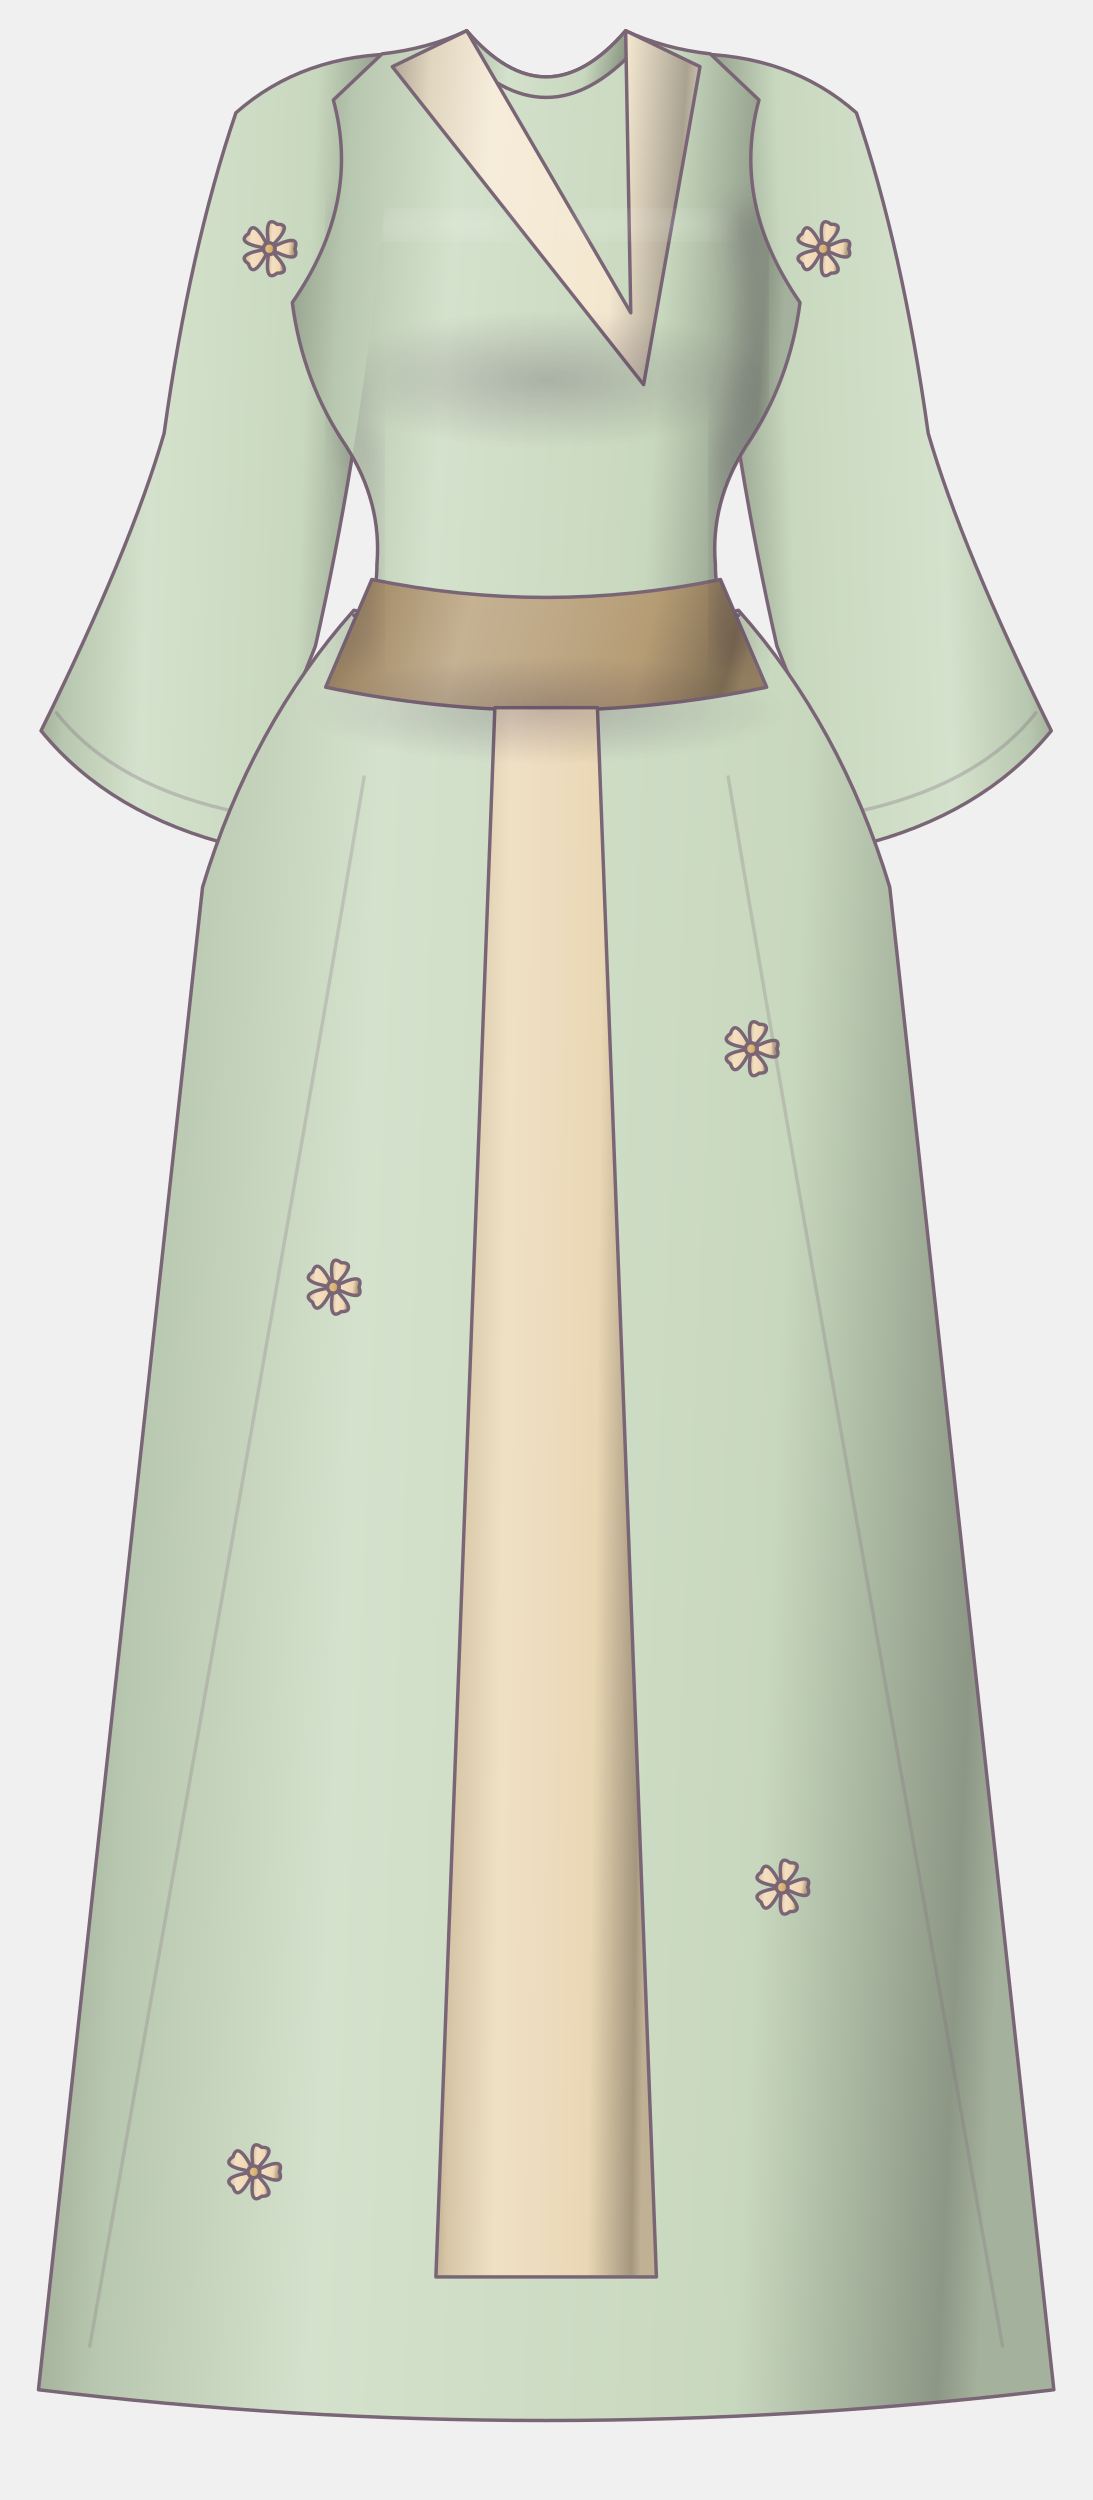
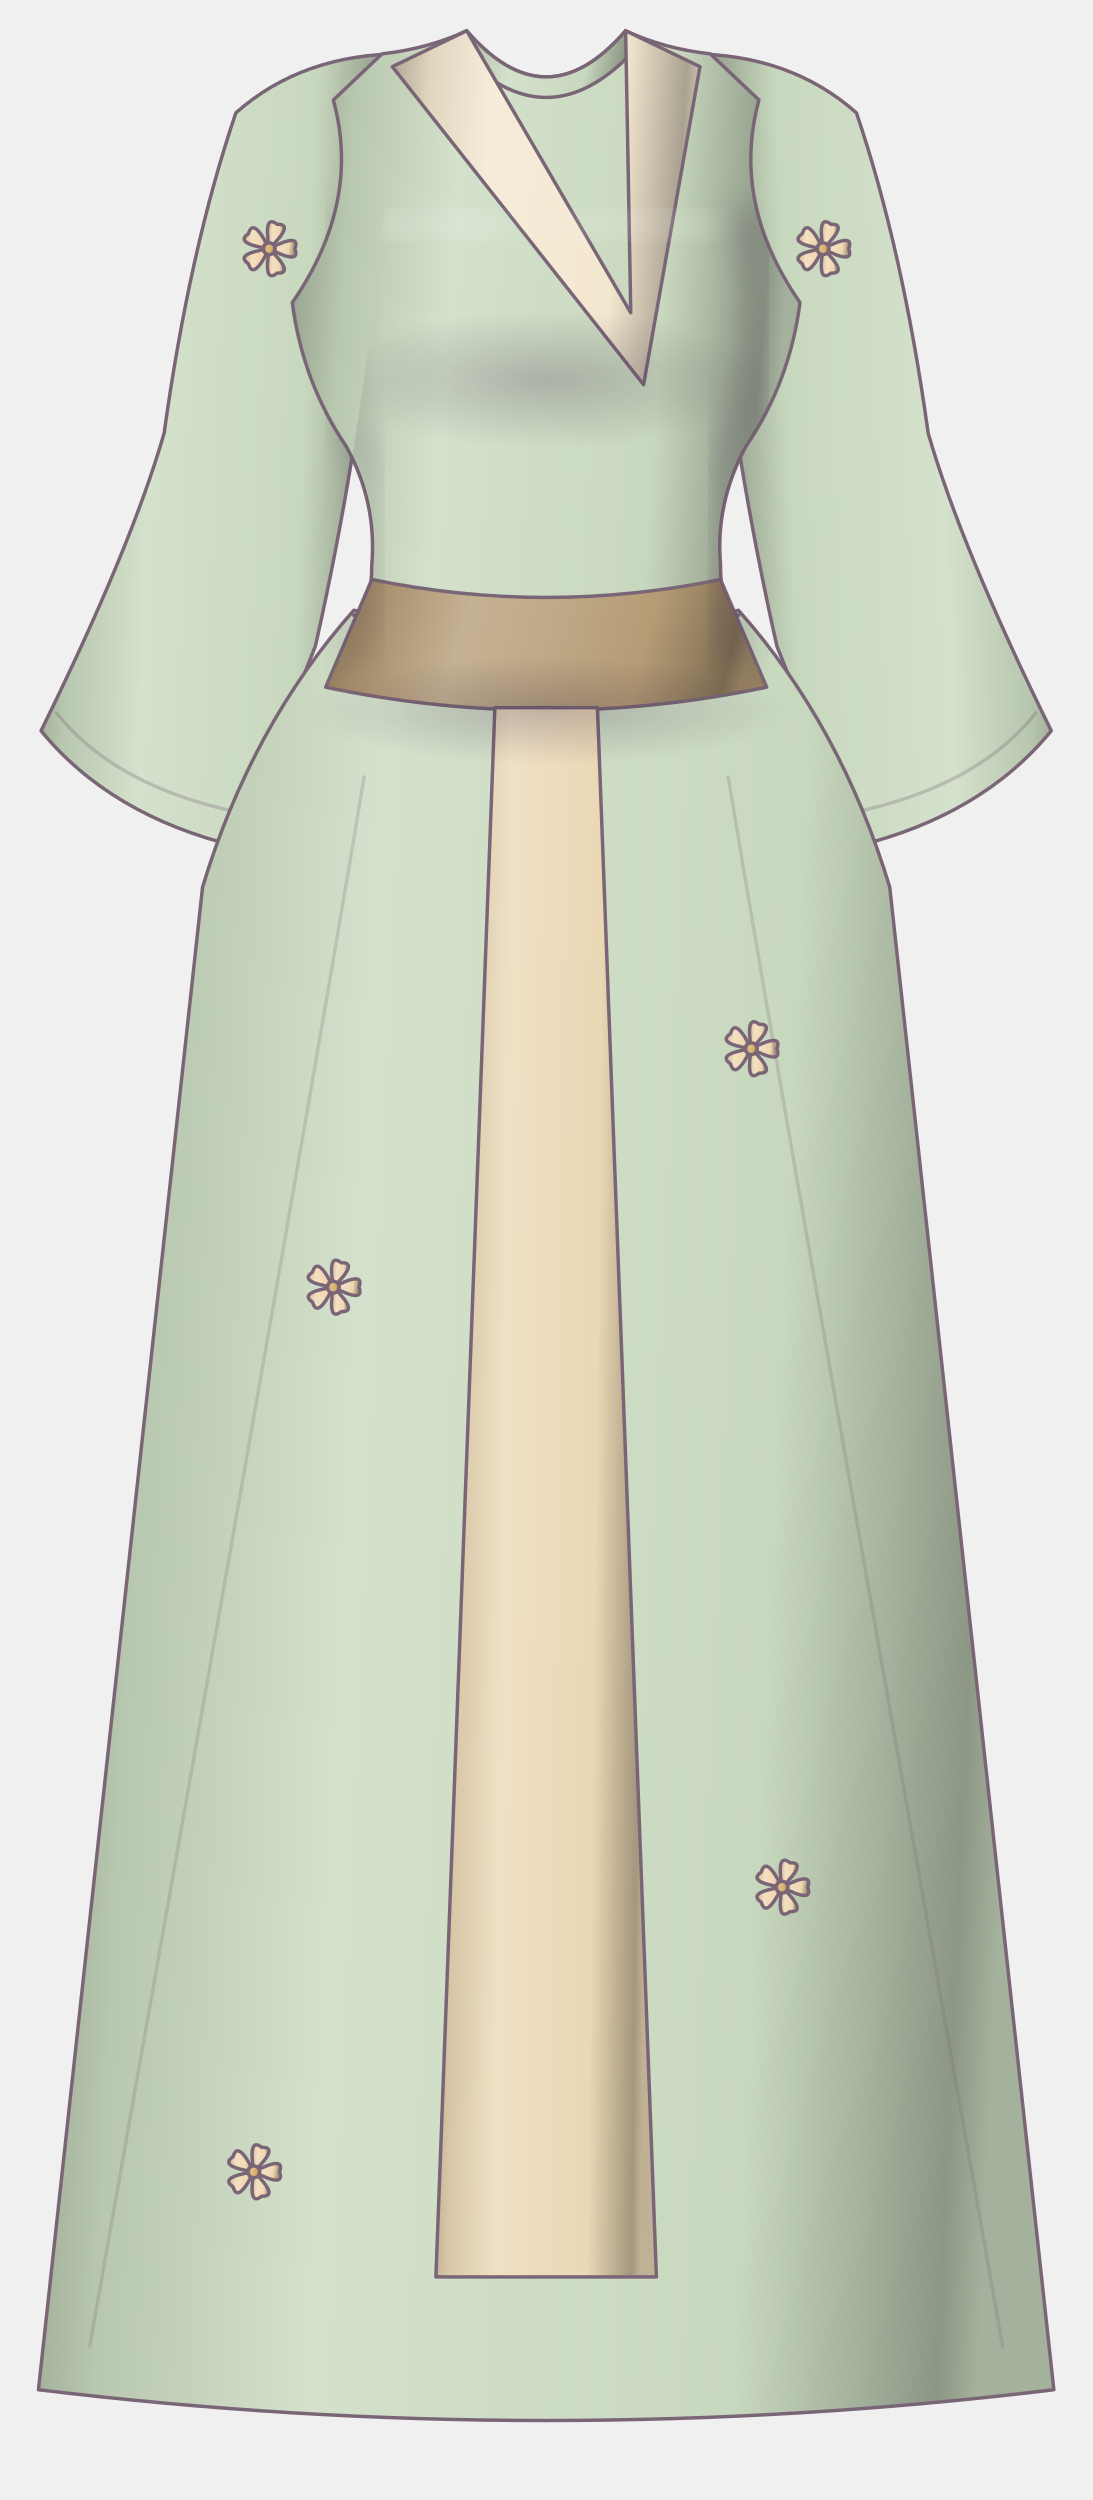
<svg xmlns="http://www.w3.org/2000/svg" width="426" height="975" viewBox="147 266 426 975" fill="none">
  <defs>
-     <linearGradient id="m1orrj0q-0" x1="0" y1="0" x2="1" y2=".08">
+     <linearGradient id="m1vvs9pm-0" x1="0" y1="0" x2="1" y2=".08">
      <stop stop-color="#8e9987" />
      <stop offset=".13" stop-color="#b8c7af" />
      <stop offset=".34" stop-color="#d4e1cc" />
      <stop offset=".53" stop-color="#cfddc6" />
      <stop offset=".76" stop-color="#c8d8be" />
      <stop offset=".96" stop-color="#8c9785" />
      <stop offset="1" stop-color="#a4b19c" />
    </linearGradient>
-     <linearGradient id="m1orrj0q-1" x1="0" y1="0" x2="1" y2=".08">
+     <linearGradient id="m1vvs9pm-1" x1="0" y1="0" x2="1" y2=".08">
      <stop stop-color="#ada493" />
      <stop offset=".13" stop-color="#e0d5be" />
      <stop offset=".34" stop-color="#f6ecda" />
      <stop offset=".53" stop-color="#f5ead5" />
      <stop offset=".76" stop-color="#f3e7cf" />
      <stop offset=".96" stop-color="#aaa291" />
      <stop offset="1" stop-color="#c7bdaa" />
    </linearGradient>
-     <linearGradient id="m1orrj0q-2" x1="0" y1="0" x2="1" y2=".08">
+     <linearGradient id="m1vvs9pm-2" x1="0" y1="0" x2="1" y2=".08">
      <stop stop-color="#816f53" />
      <stop offset=".13" stop-color="#a7906c" />
      <stop offset=".34" stop-color="#c5b293" />
      <stop offset=".53" stop-color="#bfa987" />
      <stop offset=".76" stop-color="#b59c75" />
      <stop offset=".96" stop-color="#7f6d52" />
      <stop offset="1" stop-color="#948060" />
    </linearGradient>
-     <linearGradient id="m1orrj0q-3" x1="0" y1="0" x2="1" y2=".08">
+     <linearGradient id="m1vvs9pm-3" x1="0" y1="0" x2="1" y2=".08">
      <stop stop-color="#a69980" />
      <stop offset=".13" stop-color="#d7c6a6" />
      <stop offset=".34" stop-color="#efe0c5" />
      <stop offset=".53" stop-color="#eddcbe" />
      <stop offset=".76" stop-color="#ead7b4" />
      <stop offset=".96" stop-color="#a4977e" />
      <stop offset="1" stop-color="#c0b094" />
    </linearGradient>
-     <linearGradient id="m1orrj0q-4" x1="0" y1="0" x2="1" y2=".08">
+     <linearGradient id="m1vvs9pm-4" x1="0" y1="0" x2="1" y2=".08">
      <stop stop-color="#aa997e" />
      <stop offset=".13" stop-color="#ddc6a3" />
      <stop offset=".34" stop-color="#f3e0c2" />
      <stop offset=".53" stop-color="#f2dcbb" />
      <stop offset=".76" stop-color="#f0d7b1" />
      <stop offset=".96" stop-color="#a8977c" />
      <stop offset="1" stop-color="#c5b091" />
    </linearGradient>
-     <linearGradient id="m1orrj0q-5" x1="0" y1="0" x2="1" y2=".08">
+     <linearGradient id="m1vvs9pm-5" x1="0" y1="0" x2="1" y2=".08">
      <stop stop-color="#997a48" />
      <stop offset=".13" stop-color="#c69e5d" />
      <stop offset=".34" stop-color="#e0be87" />
      <stop offset=".53" stop-color="#dcb779" />
      <stop offset=".76" stop-color="#d7ac65" />
      <stop offset=".96" stop-color="#977847" />
      <stop offset="1" stop-color="#b08d53" />
    </linearGradient>
  </defs>
  <g stroke="#796576" stroke-width="1.35" stroke-linecap="round" stroke-linejoin="round">
    <defs>
      <clipPath id="cloth-clip">
-         <path d="M304 287 Q265 287 239 310 Q221 363 211 435 Q198 480 163 551 Q190 584 239 596 L270 518 Q286 447 294 373Z" fill="url(#m1orrj0q-0)" />
+         <path d="M304 287 Q265 287 239 310 Q221 363 211 435 Q198 480 163 551 Q190 584 239 596 L270 518 Q286 447 294 373Z" fill="url(#m1vvs9pm-0)" />
        <path d="M169 544 Q192 573 241 583" stroke="#796576" opacity="0.3" />
        <g transform="translate(720 0) scale(-1 1)">
-           <path d="M304 287 Q265 287 239 310 Q221 363 211 435 Q198 480 163 551 Q190 584 239 596 L270 518 Q286 447 294 373Z" fill="url(#m1orrj0q-0)" />
+           <path d="M304 287 Q265 287 239 310 Q221 363 211 435 Q198 480 163 551 Q190 584 239 596 L270 518 Q286 447 294 373Z" fill="url(#m1vvs9pm-0)" />
          <path d="M169 544 Q192 573 241 583" stroke="#796576" opacity="0.3" />
        </g>
-         <path d="M285 504 Q360 521 435 504 Q475 549 494 612 L558 1198 Q360 1222 162 1198 L226 612 Q245 549 285 504Z" fill="url(#m1orrj0q-0)" />
-         <path d="M329 278 Q360 314 391 278 Q406 285 424 287 L443 305 Q432 345 459 384 Q455 415 438 440 Q424 462 426 486 Q426 504 435 506 Q360 521 285 506 Q294 504 294 486 Q296 462 282 440 Q265 415 261 384 Q288 345 277 305 L296 287 Q314 285 329 278Z" fill="url(#m1orrj0q-0)" />
-         <path d="M329 278 Q360 314 391 278 L395 285 Q360 323 325 285Z" fill="url(#m1orrj0q-0)" />
+         <path d="M285 504 Q360 521 435 504 Q475 549 494 612 L558 1198 Q360 1222 162 1198 L226 612 Q245 549 285 504Z" fill="url(#m1vvs9pm-0)" />
+         <path d="M329 278 Q360 314 391 278 Q406 285 424 287 L443 305 Q432 345 459 384 Q455 415 438 440 Q426 462 428 486 Q428 504 435 506 Q360 521 285 506 Q292 504 292 486 Q294 462 282 440 Q265 415 261 384 Q288 345 277 305 L296 287 Q314 285 329 278Z" fill="url(#m1vvs9pm-0)" />
+         <path d="M329 278 Q360 314 391 278 L395 285 Q360 323 325 285Z" fill="url(#m1vvs9pm-0)" />
        <path d="M285 506 Q360 523 435 506" stroke="#796576" opacity="0.32" />
-         <path d="M329 278 L393 388 L391 278 L420 292 L398 416 L300 292Z" fill="url(#m1orrj0q-1)" />
-         <path d="M292 492 Q360 506 428 492 L446 534 Q360 552 274 534Z" fill="url(#m1orrj0q-2)" />
-         <path d="M340 542 L380 542 L403 1154 L317 1154Z" fill="url(#m1orrj0q-3)" />
-         <path d="M252 363 Q264.418 356.535 262 363 Q264.418 369.465 252 363Z" fill="url(#m1orrj0q-4)" />
-         <path d="M252 363 Q261.986 372.812 255.09 372.511 Q249.689 376.808 252 363Z" fill="url(#m1orrj0q-4)" />
-         <path d="M252 363 Q245.754 375.529 243.91 368.878 Q238.154 365.069 252 363Z" fill="url(#m1orrj0q-4)" />
-         <path d="M252 363 Q238.154 360.931 243.91 357.122 Q245.754 350.471 252 363Z" fill="url(#m1orrj0q-4)" />
-         <path d="M252 363 Q249.689 349.192 255.09 353.489 Q261.986 353.188 252 363Z" fill="url(#m1orrj0q-4)" />
-         <circle cx="252" cy="363" r="2.3" fill="url(#m1orrj0q-5)" />
-         <path d="M468 363 Q480.418 356.535 478 363 Q480.418 369.465 468 363Z" fill="url(#m1orrj0q-4)" />
-         <path d="M468 363 Q477.986 372.812 471.09 372.511 Q465.689 376.808 468 363Z" fill="url(#m1orrj0q-4)" />
-         <path d="M468 363 Q461.754 375.529 459.91 368.878 Q454.154 365.069 468 363Z" fill="url(#m1orrj0q-4)" />
-         <path d="M468 363 Q454.154 360.931 459.91 357.122 Q461.754 350.471 468 363Z" fill="url(#m1orrj0q-4)" />
-         <path d="M468 363 Q465.689 349.192 471.09 353.489 Q477.986 353.188 468 363Z" fill="url(#m1orrj0q-4)" />
-         <circle cx="468" cy="363" r="2.3" fill="url(#m1orrj0q-5)" />
-         <path d="M277 768 Q289.418 761.535 287 768 Q289.418 774.465 277 768Z" fill="url(#m1orrj0q-4)" />
-         <path d="M277 768 Q286.986 777.812 280.09 777.511 Q274.689 781.808 277 768Z" fill="url(#m1orrj0q-4)" />
-         <path d="M277 768 Q270.754 780.529 268.91 773.878 Q263.154 770.069 277 768Z" fill="url(#m1orrj0q-4)" />
-         <path d="M277 768 Q263.154 765.931 268.91 762.122 Q270.754 755.471 277 768Z" fill="url(#m1orrj0q-4)" />
-         <path d="M277 768 Q274.689 754.192 280.09 758.489 Q286.986 758.188 277 768Z" fill="url(#m1orrj0q-4)" />
-         <circle cx="277" cy="768" r="2.3" fill="url(#m1orrj0q-5)" />
-         <path d="M452 1002 Q464.418 995.535 462 1002 Q464.418 1008.465 452 1002Z" fill="url(#m1orrj0q-4)" />
-         <path d="M452 1002 Q461.986 1011.812 455.09 1011.511 Q449.689 1015.808 452 1002Z" fill="url(#m1orrj0q-4)" />
-         <path d="M452 1002 Q445.754 1014.529 443.91 1007.878 Q438.154 1004.069 452 1002Z" fill="url(#m1orrj0q-4)" />
-         <path d="M452 1002 Q438.154 999.931 443.91 996.122 Q445.754 989.471 452 1002Z" fill="url(#m1orrj0q-4)" />
-         <path d="M452 1002 Q449.689 988.192 455.09 992.489 Q461.986 992.188 452 1002Z" fill="url(#m1orrj0q-4)" />
-         <circle cx="452" cy="1002" r="2.3" fill="url(#m1orrj0q-5)" />
-         <path d="M246 1113 Q258.418 1106.535 256 1113 Q258.418 1119.465 246 1113Z" fill="url(#m1orrj0q-4)" />
-         <path d="M246 1113 Q255.986 1122.812 249.09 1122.511 Q243.689 1126.808 246 1113Z" fill="url(#m1orrj0q-4)" />
-         <path d="M246 1113 Q239.754 1125.529 237.91 1118.878 Q232.154 1115.069 246 1113Z" fill="url(#m1orrj0q-4)" />
-         <path d="M246 1113 Q232.154 1110.931 237.91 1107.122 Q239.754 1100.471 246 1113Z" fill="url(#m1orrj0q-4)" />
-         <path d="M246 1113 Q243.689 1099.192 249.09 1103.489 Q255.986 1103.188 246 1113Z" fill="url(#m1orrj0q-4)" />
-         <circle cx="246" cy="1113" r="2.3" fill="url(#m1orrj0q-5)" />
-         <path d="M440 675 Q452.418 668.535 450 675 Q452.418 681.465 440 675Z" fill="url(#m1orrj0q-4)" />
-         <path d="M440 675 Q449.986 684.812 443.09 684.511 Q437.689 688.808 440 675Z" fill="url(#m1orrj0q-4)" />
-         <path d="M440 675 Q433.754 687.529 431.91 680.878 Q426.154 677.069 440 675Z" fill="url(#m1orrj0q-4)" />
-         <path d="M440 675 Q426.154 672.931 431.91 669.122 Q433.754 662.471 440 675Z" fill="url(#m1orrj0q-4)" />
-         <path d="M440 675 Q437.689 661.192 443.09 665.489 Q449.986 665.188 440 675Z" fill="url(#m1orrj0q-4)" />
-         <circle cx="440" cy="675" r="2.3" fill="url(#m1orrj0q-5)" />
+         <path d="M329 278 L393 388 L391 278 L420 292 L398 416 L300 292Z" fill="url(#m1vvs9pm-1)" />
+         <path d="M292 492 Q360 506 428 492 L446 534 Q360 552 274 534Z" fill="url(#m1vvs9pm-2)" />
+         <path d="M340 542 L380 542 L403 1154 L317 1154Z" fill="url(#m1vvs9pm-3)" />
+         <path d="M252 363 Q264.418 356.535 262 363 Q264.418 369.465 252 363Z" fill="url(#m1vvs9pm-4)" />
+         <path d="M252 363 Q261.986 372.812 255.09 372.511 Q249.689 376.808 252 363Z" fill="url(#m1vvs9pm-4)" />
+         <path d="M252 363 Q245.754 375.529 243.91 368.878 Q238.154 365.069 252 363Z" fill="url(#m1vvs9pm-4)" />
+         <path d="M252 363 Q238.154 360.931 243.91 357.122 Q245.754 350.471 252 363Z" fill="url(#m1vvs9pm-4)" />
+         <path d="M252 363 Q249.689 349.192 255.09 353.489 Q261.986 353.188 252 363Z" fill="url(#m1vvs9pm-4)" />
+         <circle cx="252" cy="363" r="2.3" fill="url(#m1vvs9pm-5)" />
+         <path d="M468 363 Q480.418 356.535 478 363 Q480.418 369.465 468 363Z" fill="url(#m1vvs9pm-4)" />
+         <path d="M468 363 Q477.986 372.812 471.09 372.511 Q465.689 376.808 468 363Z" fill="url(#m1vvs9pm-4)" />
+         <path d="M468 363 Q461.754 375.529 459.91 368.878 Q454.154 365.069 468 363Z" fill="url(#m1vvs9pm-4)" />
+         <path d="M468 363 Q454.154 360.931 459.91 357.122 Q461.754 350.471 468 363Z" fill="url(#m1vvs9pm-4)" />
+         <path d="M468 363 Q465.689 349.192 471.09 353.489 Q477.986 353.188 468 363Z" fill="url(#m1vvs9pm-4)" />
+         <circle cx="468" cy="363" r="2.3" fill="url(#m1vvs9pm-5)" />
+         <path d="M277 768 Q289.418 761.535 287 768 Q289.418 774.465 277 768Z" fill="url(#m1vvs9pm-4)" />
+         <path d="M277 768 Q286.986 777.812 280.09 777.511 Q274.689 781.808 277 768Z" fill="url(#m1vvs9pm-4)" />
+         <path d="M277 768 Q270.754 780.529 268.91 773.878 Q263.154 770.069 277 768Z" fill="url(#m1vvs9pm-4)" />
+         <path d="M277 768 Q263.154 765.931 268.91 762.122 Q270.754 755.471 277 768Z" fill="url(#m1vvs9pm-4)" />
+         <path d="M277 768 Q274.689 754.192 280.09 758.489 Q286.986 758.188 277 768Z" fill="url(#m1vvs9pm-4)" />
+         <circle cx="277" cy="768" r="2.3" fill="url(#m1vvs9pm-5)" />
+         <path d="M452 1002 Q464.418 995.535 462 1002 Q464.418 1008.465 452 1002Z" fill="url(#m1vvs9pm-4)" />
+         <path d="M452 1002 Q461.986 1011.812 455.09 1011.511 Q449.689 1015.808 452 1002Z" fill="url(#m1vvs9pm-4)" />
+         <path d="M452 1002 Q445.754 1014.529 443.91 1007.878 Q438.154 1004.069 452 1002Z" fill="url(#m1vvs9pm-4)" />
+         <path d="M452 1002 Q438.154 999.931 443.91 996.122 Q445.754 989.471 452 1002Z" fill="url(#m1vvs9pm-4)" />
+         <path d="M452 1002 Q449.689 988.192 455.09 992.489 Q461.986 992.188 452 1002Z" fill="url(#m1vvs9pm-4)" />
+         <circle cx="452" cy="1002" r="2.3" fill="url(#m1vvs9pm-5)" />
+         <path d="M246 1113 Q258.418 1106.535 256 1113 Q258.418 1119.465 246 1113Z" fill="url(#m1vvs9pm-4)" />
+         <path d="M246 1113 Q255.986 1122.812 249.09 1122.511 Q243.689 1126.808 246 1113Z" fill="url(#m1vvs9pm-4)" />
+         <path d="M246 1113 Q239.754 1125.529 237.91 1118.878 Q232.154 1115.069 246 1113Z" fill="url(#m1vvs9pm-4)" />
+         <path d="M246 1113 Q232.154 1110.931 237.91 1107.122 Q239.754 1100.471 246 1113Z" fill="url(#m1vvs9pm-4)" />
+         <path d="M246 1113 Q243.689 1099.192 249.09 1103.489 Q255.986 1103.188 246 1113Z" fill="url(#m1vvs9pm-4)" />
+         <circle cx="246" cy="1113" r="2.3" fill="url(#m1vvs9pm-5)" />
+         <path d="M440 675 Q452.418 668.535 450 675 Q452.418 681.465 440 675Z" fill="url(#m1vvs9pm-4)" />
+         <path d="M440 675 Q449.986 684.812 443.09 684.511 Q437.689 688.808 440 675Z" fill="url(#m1vvs9pm-4)" />
+         <path d="M440 675 Q433.754 687.529 431.91 680.878 Q426.154 677.069 440 675Z" fill="url(#m1vvs9pm-4)" />
+         <path d="M440 675 Q426.154 672.931 431.91 669.122 Q433.754 662.471 440 675Z" fill="url(#m1vvs9pm-4)" />
+         <path d="M440 675 Q437.689 661.192 443.09 665.489 Q449.986 665.188 440 675Z" fill="url(#m1vvs9pm-4)" />
+         <circle cx="440" cy="675" r="2.3" fill="url(#m1vvs9pm-5)" />
        <path d="M289 569 Q270 685 182 1181 M431 569 Q450 685 538 1181" stroke="#796576" opacity="0.23" />
      </clipPath>
      <linearGradient id="cloth-round">
        <stop stop-color="#302039" stop-opacity=".19" />
        <stop offset=".32" stop-color="#fff" stop-opacity=".22" />
        <stop offset=".6" stop-color="#fff" stop-opacity="0" />
        <stop offset="1" stop-color="#302039" stop-opacity=".18" />
      </linearGradient>
      <radialGradient id="cloth-contact">
        <stop stop-color="#392841" stop-opacity=".24" />
        <stop offset="1" stop-color="#392841" stop-opacity="0" />
      </radialGradient>
      <filter id="cloth-soft">
        <feGaussianBlur stdDeviation="6" />
      </filter>
    </defs>
-     <path d="M304 287 Q265 287 239 310 Q221 363 211 435 Q198 480 163 551 Q190 584 239 596 L270 518 Q286 447 294 373Z" fill="url(#m1orrj0q-0)" />
+     <path d="M304 287 Q265 287 239 310 Q221 363 211 435 Q198 480 163 551 Q190 584 239 596 L270 518 Q286 447 294 373Z" fill="url(#m1vvs9pm-0)" />
    <path d="M169 544 Q192 573 241 583" stroke="#796576" opacity="0.3" />
    <g transform="translate(720 0) scale(-1 1)">
-       <path d="M304 287 Q265 287 239 310 Q221 363 211 435 Q198 480 163 551 Q190 584 239 596 L270 518 Q286 447 294 373Z" fill="url(#m1orrj0q-0)" />
+       <path d="M304 287 Q265 287 239 310 Q221 363 211 435 Q198 480 163 551 Q190 584 239 596 L270 518 Q286 447 294 373Z" fill="url(#m1vvs9pm-0)" />
      <path d="M169 544 Q192 573 241 583" stroke="#796576" opacity="0.3" />
    </g>
-     <path d="M285 504 Q360 521 435 504 Q475 549 494 612 L558 1198 Q360 1222 162 1198 L226 612 Q245 549 285 504Z" fill="url(#m1orrj0q-0)" />
-     <path d="M329 278 Q360 314 391 278 Q406 285 424 287 L443 305 Q432 345 459 384 Q455 415 438 440 Q424 462 426 486 Q426 504 435 506 Q360 521 285 506 Q294 504 294 486 Q296 462 282 440 Q265 415 261 384 Q288 345 277 305 L296 287 Q314 285 329 278Z" fill="url(#m1orrj0q-0)" />
-     <path d="M329 278 Q360 314 391 278 L395 285 Q360 323 325 285Z" fill="url(#m1orrj0q-0)" />
+     <path d="M285 504 Q360 521 435 504 Q475 549 494 612 L558 1198 Q360 1222 162 1198 L226 612 Q245 549 285 504Z" fill="url(#m1vvs9pm-0)" />
+     <path d="M329 278 Q360 314 391 278 Q406 285 424 287 L443 305 Q432 345 459 384 Q455 415 438 440 Q426 462 428 486 Q428 504 435 506 Q360 521 285 506 Q292 504 292 486 Q294 462 282 440 Q265 415 261 384 Q288 345 277 305 L296 287 Q314 285 329 278Z" fill="url(#m1vvs9pm-0)" />
+     <path d="M329 278 Q360 314 391 278 L395 285 Q360 323 325 285Z" fill="url(#m1vvs9pm-0)" />
    <path d="M285 506 Q360 523 435 506" stroke="#796576" opacity="0.32" />
-     <path d="M329 278 L393 388 L391 278 L420 292 L398 416 L300 292Z" fill="url(#m1orrj0q-1)" />
-     <path d="M292 492 Q360 506 428 492 L446 534 Q360 552 274 534Z" fill="url(#m1orrj0q-2)" />
-     <path d="M340 542 L380 542 L403 1154 L317 1154Z" fill="url(#m1orrj0q-3)" />
-     <path d="M252 363 Q264.418 356.535 262 363 Q264.418 369.465 252 363Z" fill="url(#m1orrj0q-4)" />
-     <path d="M252 363 Q261.986 372.812 255.09 372.511 Q249.689 376.808 252 363Z" fill="url(#m1orrj0q-4)" />
-     <path d="M252 363 Q245.754 375.529 243.91 368.878 Q238.154 365.069 252 363Z" fill="url(#m1orrj0q-4)" />
-     <path d="M252 363 Q238.154 360.931 243.91 357.122 Q245.754 350.471 252 363Z" fill="url(#m1orrj0q-4)" />
-     <path d="M252 363 Q249.689 349.192 255.09 353.489 Q261.986 353.188 252 363Z" fill="url(#m1orrj0q-4)" />
-     <circle cx="252" cy="363" r="2.3" fill="url(#m1orrj0q-5)" />
-     <path d="M468 363 Q480.418 356.535 478 363 Q480.418 369.465 468 363Z" fill="url(#m1orrj0q-4)" />
-     <path d="M468 363 Q477.986 372.812 471.09 372.511 Q465.689 376.808 468 363Z" fill="url(#m1orrj0q-4)" />
-     <path d="M468 363 Q461.754 375.529 459.91 368.878 Q454.154 365.069 468 363Z" fill="url(#m1orrj0q-4)" />
-     <path d="M468 363 Q454.154 360.931 459.91 357.122 Q461.754 350.471 468 363Z" fill="url(#m1orrj0q-4)" />
-     <path d="M468 363 Q465.689 349.192 471.09 353.489 Q477.986 353.188 468 363Z" fill="url(#m1orrj0q-4)" />
-     <circle cx="468" cy="363" r="2.3" fill="url(#m1orrj0q-5)" />
-     <path d="M277 768 Q289.418 761.535 287 768 Q289.418 774.465 277 768Z" fill="url(#m1orrj0q-4)" />
-     <path d="M277 768 Q286.986 777.812 280.09 777.511 Q274.689 781.808 277 768Z" fill="url(#m1orrj0q-4)" />
-     <path d="M277 768 Q270.754 780.529 268.91 773.878 Q263.154 770.069 277 768Z" fill="url(#m1orrj0q-4)" />
-     <path d="M277 768 Q263.154 765.931 268.91 762.122 Q270.754 755.471 277 768Z" fill="url(#m1orrj0q-4)" />
-     <path d="M277 768 Q274.689 754.192 280.09 758.489 Q286.986 758.188 277 768Z" fill="url(#m1orrj0q-4)" />
-     <circle cx="277" cy="768" r="2.3" fill="url(#m1orrj0q-5)" />
-     <path d="M452 1002 Q464.418 995.535 462 1002 Q464.418 1008.465 452 1002Z" fill="url(#m1orrj0q-4)" />
-     <path d="M452 1002 Q461.986 1011.812 455.09 1011.511 Q449.689 1015.808 452 1002Z" fill="url(#m1orrj0q-4)" />
-     <path d="M452 1002 Q445.754 1014.529 443.91 1007.878 Q438.154 1004.069 452 1002Z" fill="url(#m1orrj0q-4)" />
-     <path d="M452 1002 Q438.154 999.931 443.91 996.122 Q445.754 989.471 452 1002Z" fill="url(#m1orrj0q-4)" />
-     <path d="M452 1002 Q449.689 988.192 455.09 992.489 Q461.986 992.188 452 1002Z" fill="url(#m1orrj0q-4)" />
-     <circle cx="452" cy="1002" r="2.3" fill="url(#m1orrj0q-5)" />
-     <path d="M246 1113 Q258.418 1106.535 256 1113 Q258.418 1119.465 246 1113Z" fill="url(#m1orrj0q-4)" />
-     <path d="M246 1113 Q255.986 1122.812 249.09 1122.511 Q243.689 1126.808 246 1113Z" fill="url(#m1orrj0q-4)" />
-     <path d="M246 1113 Q239.754 1125.529 237.91 1118.878 Q232.154 1115.069 246 1113Z" fill="url(#m1orrj0q-4)" />
-     <path d="M246 1113 Q232.154 1110.931 237.91 1107.122 Q239.754 1100.471 246 1113Z" fill="url(#m1orrj0q-4)" />
-     <path d="M246 1113 Q243.689 1099.192 249.09 1103.489 Q255.986 1103.188 246 1113Z" fill="url(#m1orrj0q-4)" />
-     <circle cx="246" cy="1113" r="2.3" fill="url(#m1orrj0q-5)" />
-     <path d="M440 675 Q452.418 668.535 450 675 Q452.418 681.465 440 675Z" fill="url(#m1orrj0q-4)" />
-     <path d="M440 675 Q449.986 684.812 443.09 684.511 Q437.689 688.808 440 675Z" fill="url(#m1orrj0q-4)" />
-     <path d="M440 675 Q433.754 687.529 431.91 680.878 Q426.154 677.069 440 675Z" fill="url(#m1orrj0q-4)" />
-     <path d="M440 675 Q426.154 672.931 431.91 669.122 Q433.754 662.471 440 675Z" fill="url(#m1orrj0q-4)" />
-     <path d="M440 675 Q437.689 661.192 443.09 665.489 Q449.986 665.188 440 675Z" fill="url(#m1orrj0q-4)" />
-     <circle cx="440" cy="675" r="2.3" fill="url(#m1orrj0q-5)" />
+     <path d="M329 278 L393 388 L391 278 L420 292 L398 416 L300 292Z" fill="url(#m1vvs9pm-1)" />
+     <path d="M292 492 Q360 506 428 492 L446 534 Q360 552 274 534Z" fill="url(#m1vvs9pm-2)" />
+     <path d="M340 542 L380 542 L403 1154 L317 1154Z" fill="url(#m1vvs9pm-3)" />
+     <path d="M252 363 Q264.418 356.535 262 363 Q264.418 369.465 252 363Z" fill="url(#m1vvs9pm-4)" />
+     <path d="M252 363 Q261.986 372.812 255.09 372.511 Q249.689 376.808 252 363Z" fill="url(#m1vvs9pm-4)" />
+     <path d="M252 363 Q245.754 375.529 243.91 368.878 Q238.154 365.069 252 363Z" fill="url(#m1vvs9pm-4)" />
+     <path d="M252 363 Q238.154 360.931 243.91 357.122 Q245.754 350.471 252 363Z" fill="url(#m1vvs9pm-4)" />
+     <path d="M252 363 Q249.689 349.192 255.09 353.489 Q261.986 353.188 252 363Z" fill="url(#m1vvs9pm-4)" />
+     <circle cx="252" cy="363" r="2.3" fill="url(#m1vvs9pm-5)" />
+     <path d="M468 363 Q480.418 356.535 478 363 Q480.418 369.465 468 363Z" fill="url(#m1vvs9pm-4)" />
+     <path d="M468 363 Q477.986 372.812 471.09 372.511 Q465.689 376.808 468 363Z" fill="url(#m1vvs9pm-4)" />
+     <path d="M468 363 Q461.754 375.529 459.91 368.878 Q454.154 365.069 468 363Z" fill="url(#m1vvs9pm-4)" />
+     <path d="M468 363 Q454.154 360.931 459.91 357.122 Q461.754 350.471 468 363Z" fill="url(#m1vvs9pm-4)" />
+     <path d="M468 363 Q465.689 349.192 471.09 353.489 Q477.986 353.188 468 363Z" fill="url(#m1vvs9pm-4)" />
+     <circle cx="468" cy="363" r="2.3" fill="url(#m1vvs9pm-5)" />
+     <path d="M277 768 Q289.418 761.535 287 768 Q289.418 774.465 277 768Z" fill="url(#m1vvs9pm-4)" />
+     <path d="M277 768 Q286.986 777.812 280.09 777.511 Q274.689 781.808 277 768Z" fill="url(#m1vvs9pm-4)" />
+     <path d="M277 768 Q270.754 780.529 268.91 773.878 Q263.154 770.069 277 768Z" fill="url(#m1vvs9pm-4)" />
+     <path d="M277 768 Q263.154 765.931 268.91 762.122 Q270.754 755.471 277 768Z" fill="url(#m1vvs9pm-4)" />
+     <path d="M277 768 Q274.689 754.192 280.09 758.489 Q286.986 758.188 277 768Z" fill="url(#m1vvs9pm-4)" />
+     <circle cx="277" cy="768" r="2.3" fill="url(#m1vvs9pm-5)" />
+     <path d="M452 1002 Q464.418 995.535 462 1002 Q464.418 1008.465 452 1002Z" fill="url(#m1vvs9pm-4)" />
+     <path d="M452 1002 Q461.986 1011.812 455.09 1011.511 Q449.689 1015.808 452 1002Z" fill="url(#m1vvs9pm-4)" />
+     <path d="M452 1002 Q445.754 1014.529 443.91 1007.878 Q438.154 1004.069 452 1002Z" fill="url(#m1vvs9pm-4)" />
+     <path d="M452 1002 Q438.154 999.931 443.91 996.122 Q445.754 989.471 452 1002Z" fill="url(#m1vvs9pm-4)" />
+     <path d="M452 1002 Q449.689 988.192 455.09 992.489 Q461.986 992.188 452 1002Z" fill="url(#m1vvs9pm-4)" />
+     <circle cx="452" cy="1002" r="2.3" fill="url(#m1vvs9pm-5)" />
+     <path d="M246 1113 Q258.418 1106.535 256 1113 Q258.418 1119.465 246 1113Z" fill="url(#m1vvs9pm-4)" />
+     <path d="M246 1113 Q255.986 1122.812 249.09 1122.511 Q243.689 1126.808 246 1113Z" fill="url(#m1vvs9pm-4)" />
+     <path d="M246 1113 Q239.754 1125.529 237.91 1118.878 Q232.154 1115.069 246 1113Z" fill="url(#m1vvs9pm-4)" />
+     <path d="M246 1113 Q232.154 1110.931 237.91 1107.122 Q239.754 1100.471 246 1113Z" fill="url(#m1vvs9pm-4)" />
+     <path d="M246 1113 Q243.689 1099.192 249.09 1103.489 Q255.986 1103.188 246 1113Z" fill="url(#m1vvs9pm-4)" />
+     <circle cx="246" cy="1113" r="2.3" fill="url(#m1vvs9pm-5)" />
+     <path d="M440 675 Q452.418 668.535 450 675 Q452.418 681.465 440 675Z" fill="url(#m1vvs9pm-4)" />
+     <path d="M440 675 Q449.986 684.812 443.09 684.511 Q437.689 688.808 440 675Z" fill="url(#m1vvs9pm-4)" />
+     <path d="M440 675 Q433.754 687.529 431.91 680.878 Q426.154 677.069 440 675Z" fill="url(#m1vvs9pm-4)" />
+     <path d="M440 675 Q426.154 672.931 431.91 669.122 Q433.754 662.471 440 675Z" fill="url(#m1vvs9pm-4)" />
+     <path d="M440 675 Q437.689 661.192 443.09 665.489 Q449.986 665.188 440 675Z" fill="url(#m1vvs9pm-4)" />
+     <circle cx="440" cy="675" r="2.3" fill="url(#m1vvs9pm-5)" />
    <path d="M289 569 Q270 685 182 1181 M431 569 Q450 685 538 1181" stroke="#796576" opacity="0.23" />
    <g data-material="cloth-volume" clip-path="url(#cloth-clip)">
      <path d="M281 353 Q269 397 286 437 Q304 469 286 520" fill="none" stroke="#392841" stroke-width="14" opacity=".15" filter="url(#cloth-soft)" />
      <path d="M440 354 Q452 397 434 437 Q417 474 433 519" fill="none" stroke="#392841" stroke-width="16" opacity=".22" filter="url(#cloth-soft)" />
      <path d="M297 357 Q315 340 341 359 M376 356 Q400 340 422 358" fill="none" stroke="#fff" stroke-width="14" opacity=".2" filter="url(#cloth-soft)" />
      <ellipse cx="360" cy="414" rx="85" ry="27" fill="url(#cloth-contact)" stroke="none" />
      <ellipse cx="360" cy="543" rx="94" ry="21" fill="url(#cloth-contact)" stroke="none" />
    </g>
  </g>
</svg>
